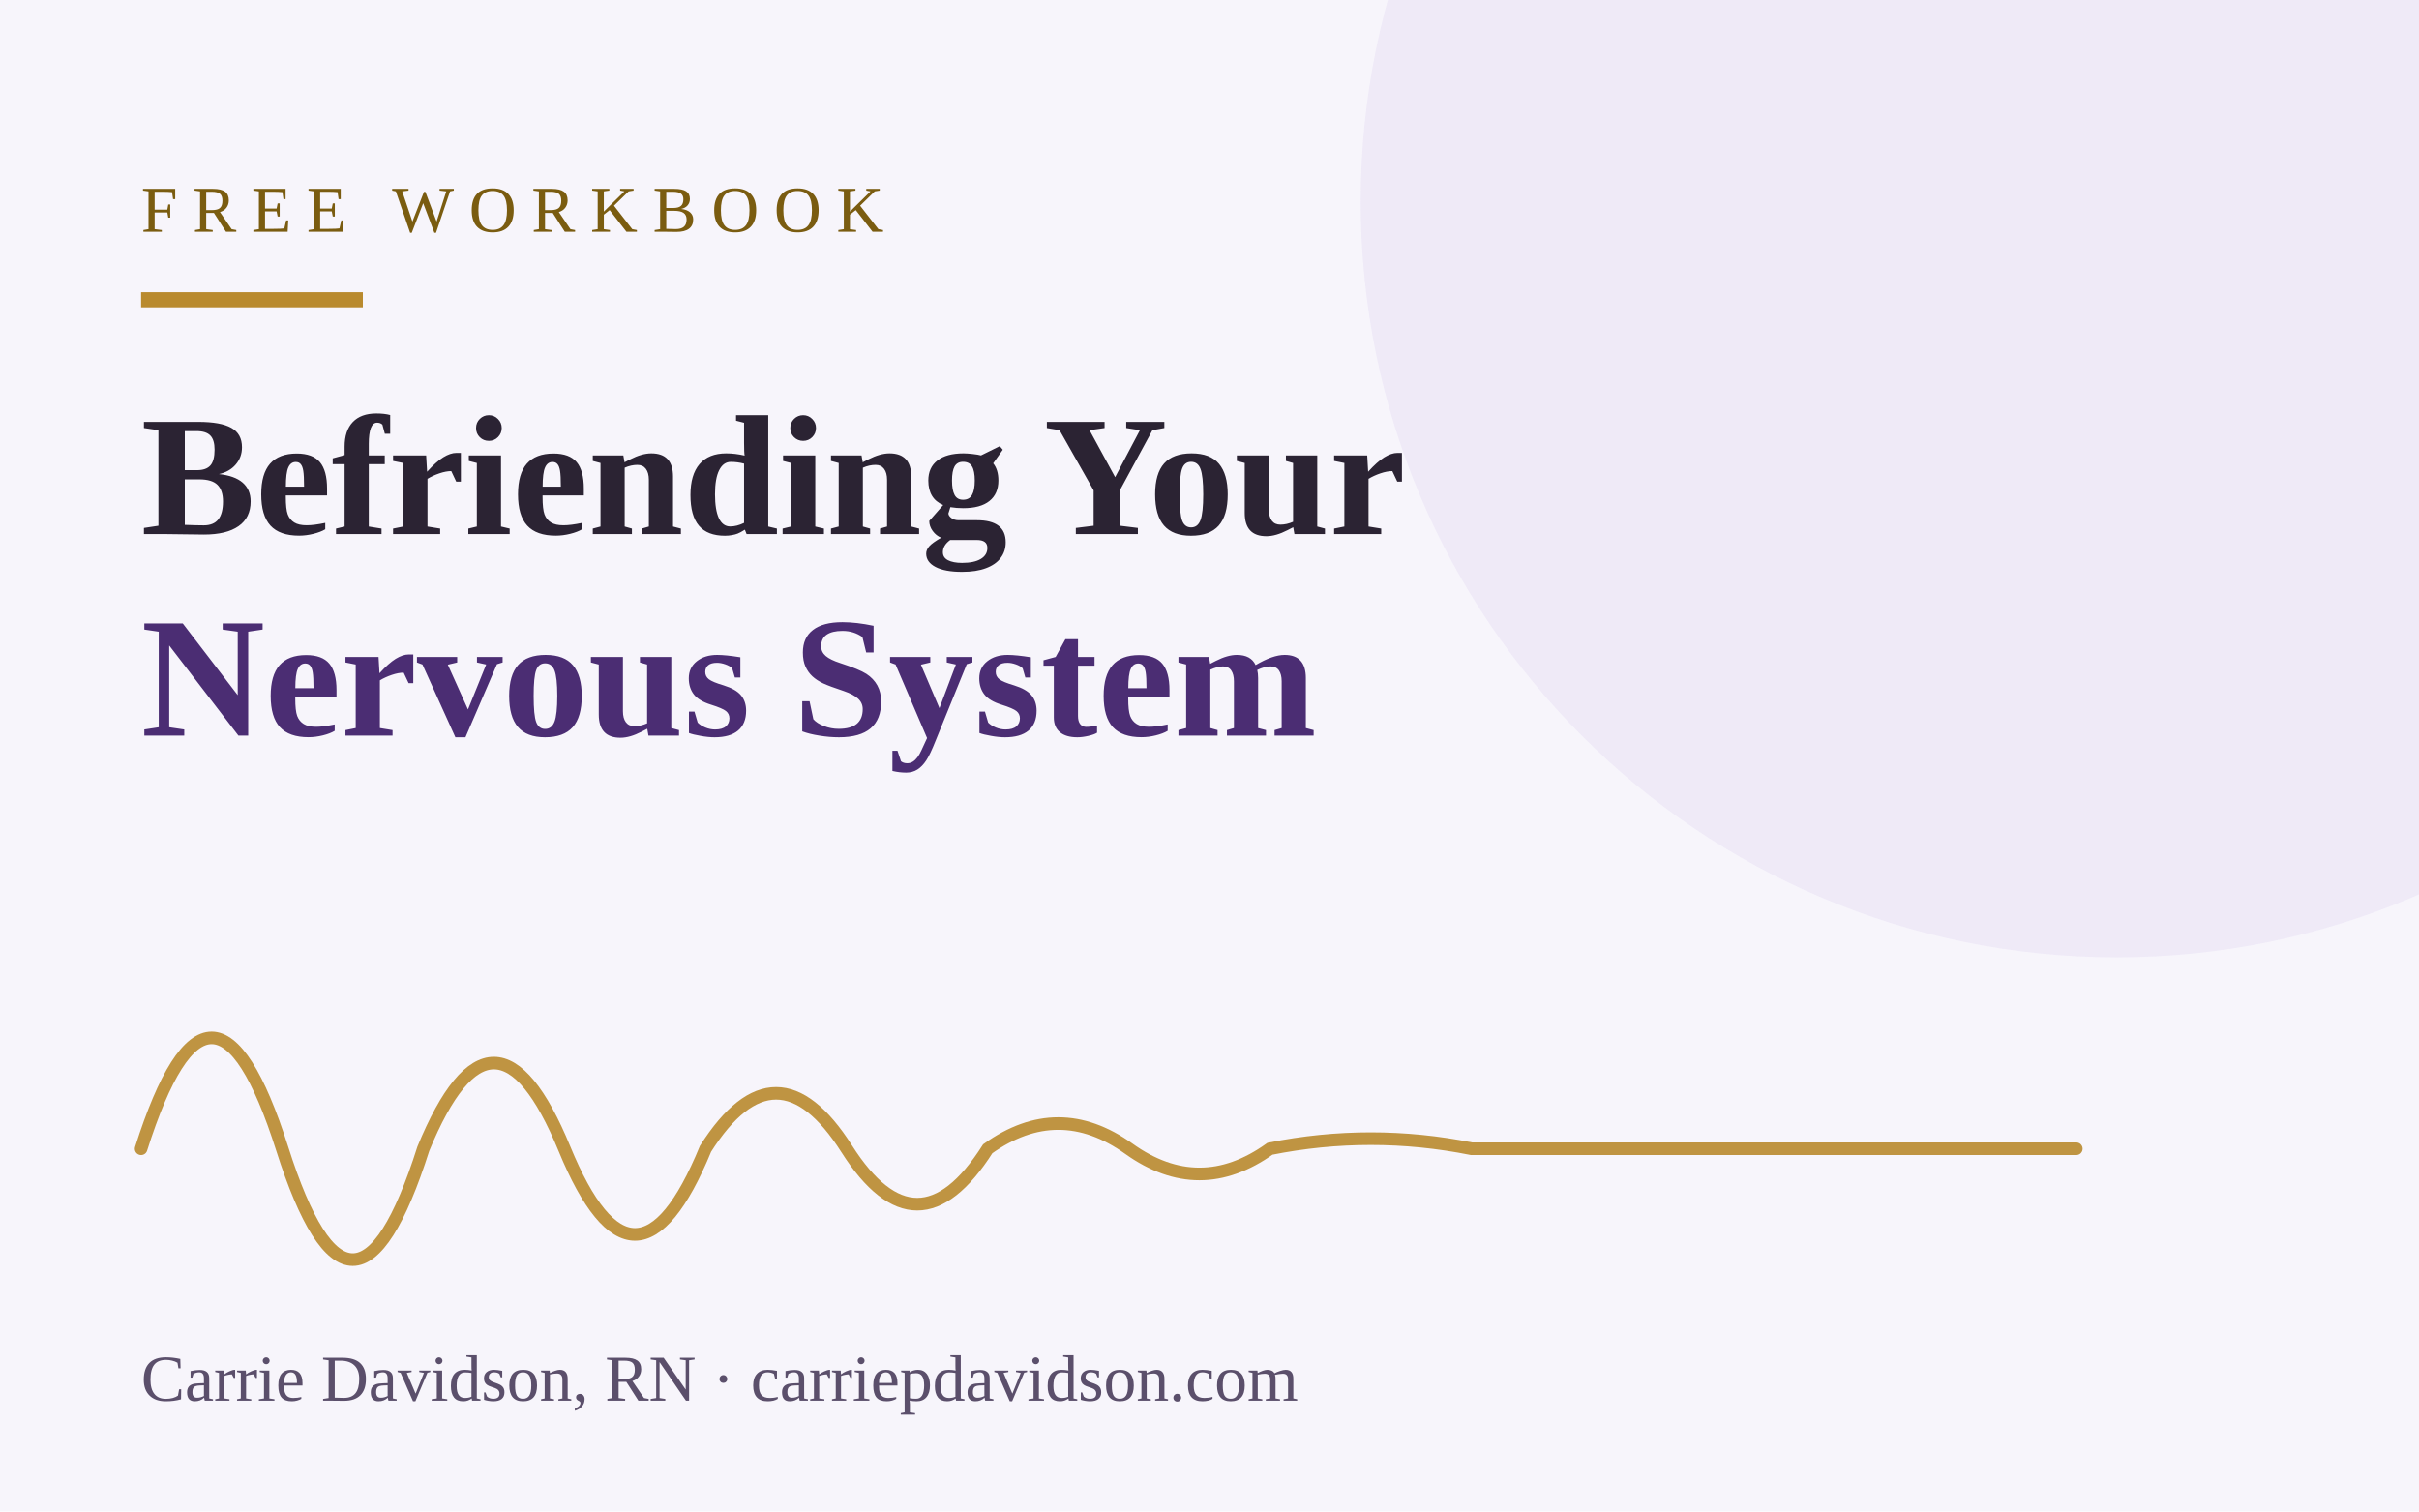
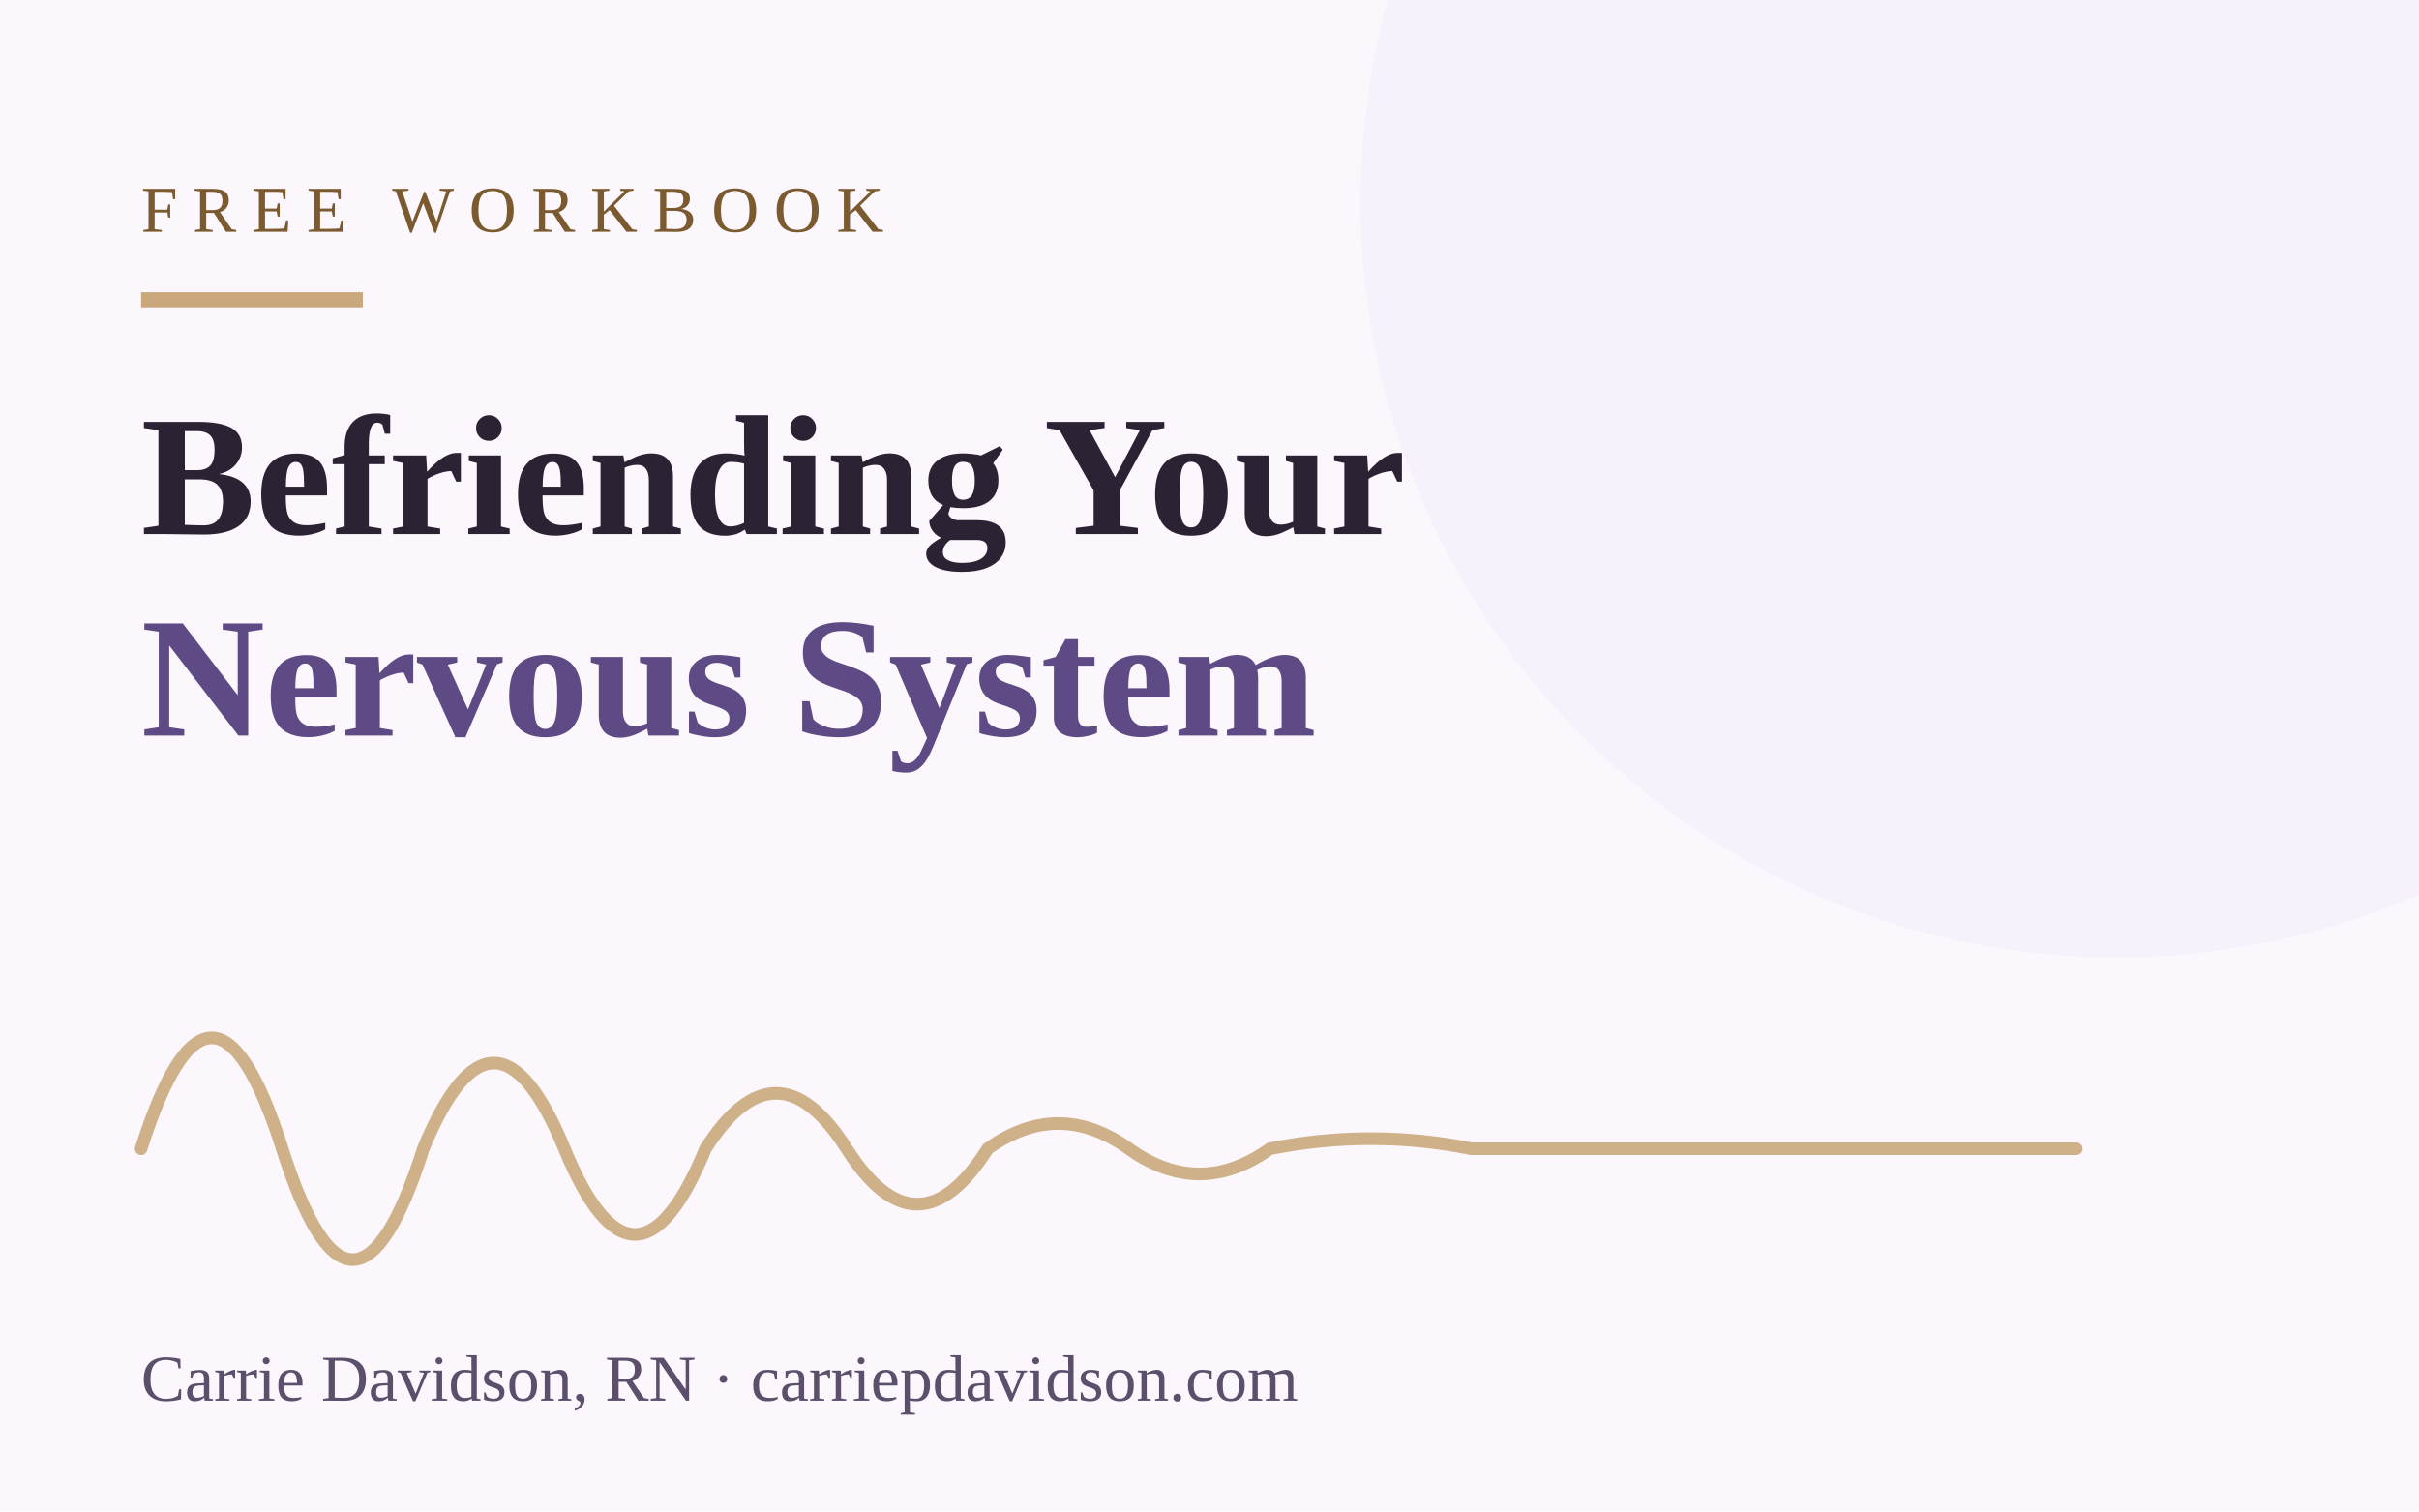
<svg xmlns="http://www.w3.org/2000/svg" width="480" height="300" viewBox="0 0 480 300" role="img" aria-label="Cover of Befriending Your Nervous System, a free workbook by Carrie Davidson">
-   <rect width="480" height="300" fill="#F7F5FB" />
-   <circle cx="420" cy="40" r="150" fill="#E9E2F5" opacity="0.6" />
-   <path d="M28 228 q14 -44 28 0 q14 44 28 0 q14 -34 28 0 q14 34 28 0 q14 -22 28 0 q14 22 28 0 q14 -10 28 0 q14 10 28 0 q20 -4 40 0 h120" fill="none" stroke="#B98A2E" stroke-width="2.5" stroke-linecap="round" opacity="0.9" />
-   <rect x="28" y="58" width="44" height="3" fill="#B98A2E" />
-   <text x="28" y="46" font-family="Georgia, 'Times New Roman', serif" font-size="13" letter-spacing="3" fill="#7A5C10">FREE WORKBOOK</text>
+   <rect width="480" height="300" fill="#FBF7FC" />
+   <circle cx="420" cy="40" r="150" fill="#F4ECF8" opacity="0.6" />
+   <path d="M28 228 q14 -44 28 0 q14 44 28 0 q14 -34 28 0 q14 34 28 0 q14 -22 28 0 q14 22 28 0 q14 -10 28 0 q14 10 28 0 q20 -4 40 0 h120" fill="none" stroke="#C9A87C" stroke-width="2.5" stroke-linecap="round" opacity="0.9" />
+   <rect x="28" y="58" width="44" height="3" fill="#C9A87C" />
+   <text x="28" y="46" font-family="Georgia, 'Times New Roman', serif" font-size="13" letter-spacing="3" fill="#7A5A2E">FREE WORKBOOK</text>
  <text x="28" y="106" font-family="Georgia, 'Times New Roman', serif" font-size="34" font-weight="bold" fill="#2B2333">Befriending Your</text>
-   <text x="28" y="146" font-family="Georgia, 'Times New Roman', serif" font-size="34" font-weight="bold" fill="#4B2D73">Nervous System</text>
+   <text x="28" y="146" font-family="Georgia, 'Times New Roman', serif" font-size="34" font-weight="bold" fill="#5E4B85">Nervous System</text>
  <text x="28" y="278" font-family="Georgia, 'Times New Roman', serif" font-size="13" fill="#5B4F6B">Carrie Davidson, RN · carriepdavidson.com</text>
</svg>
